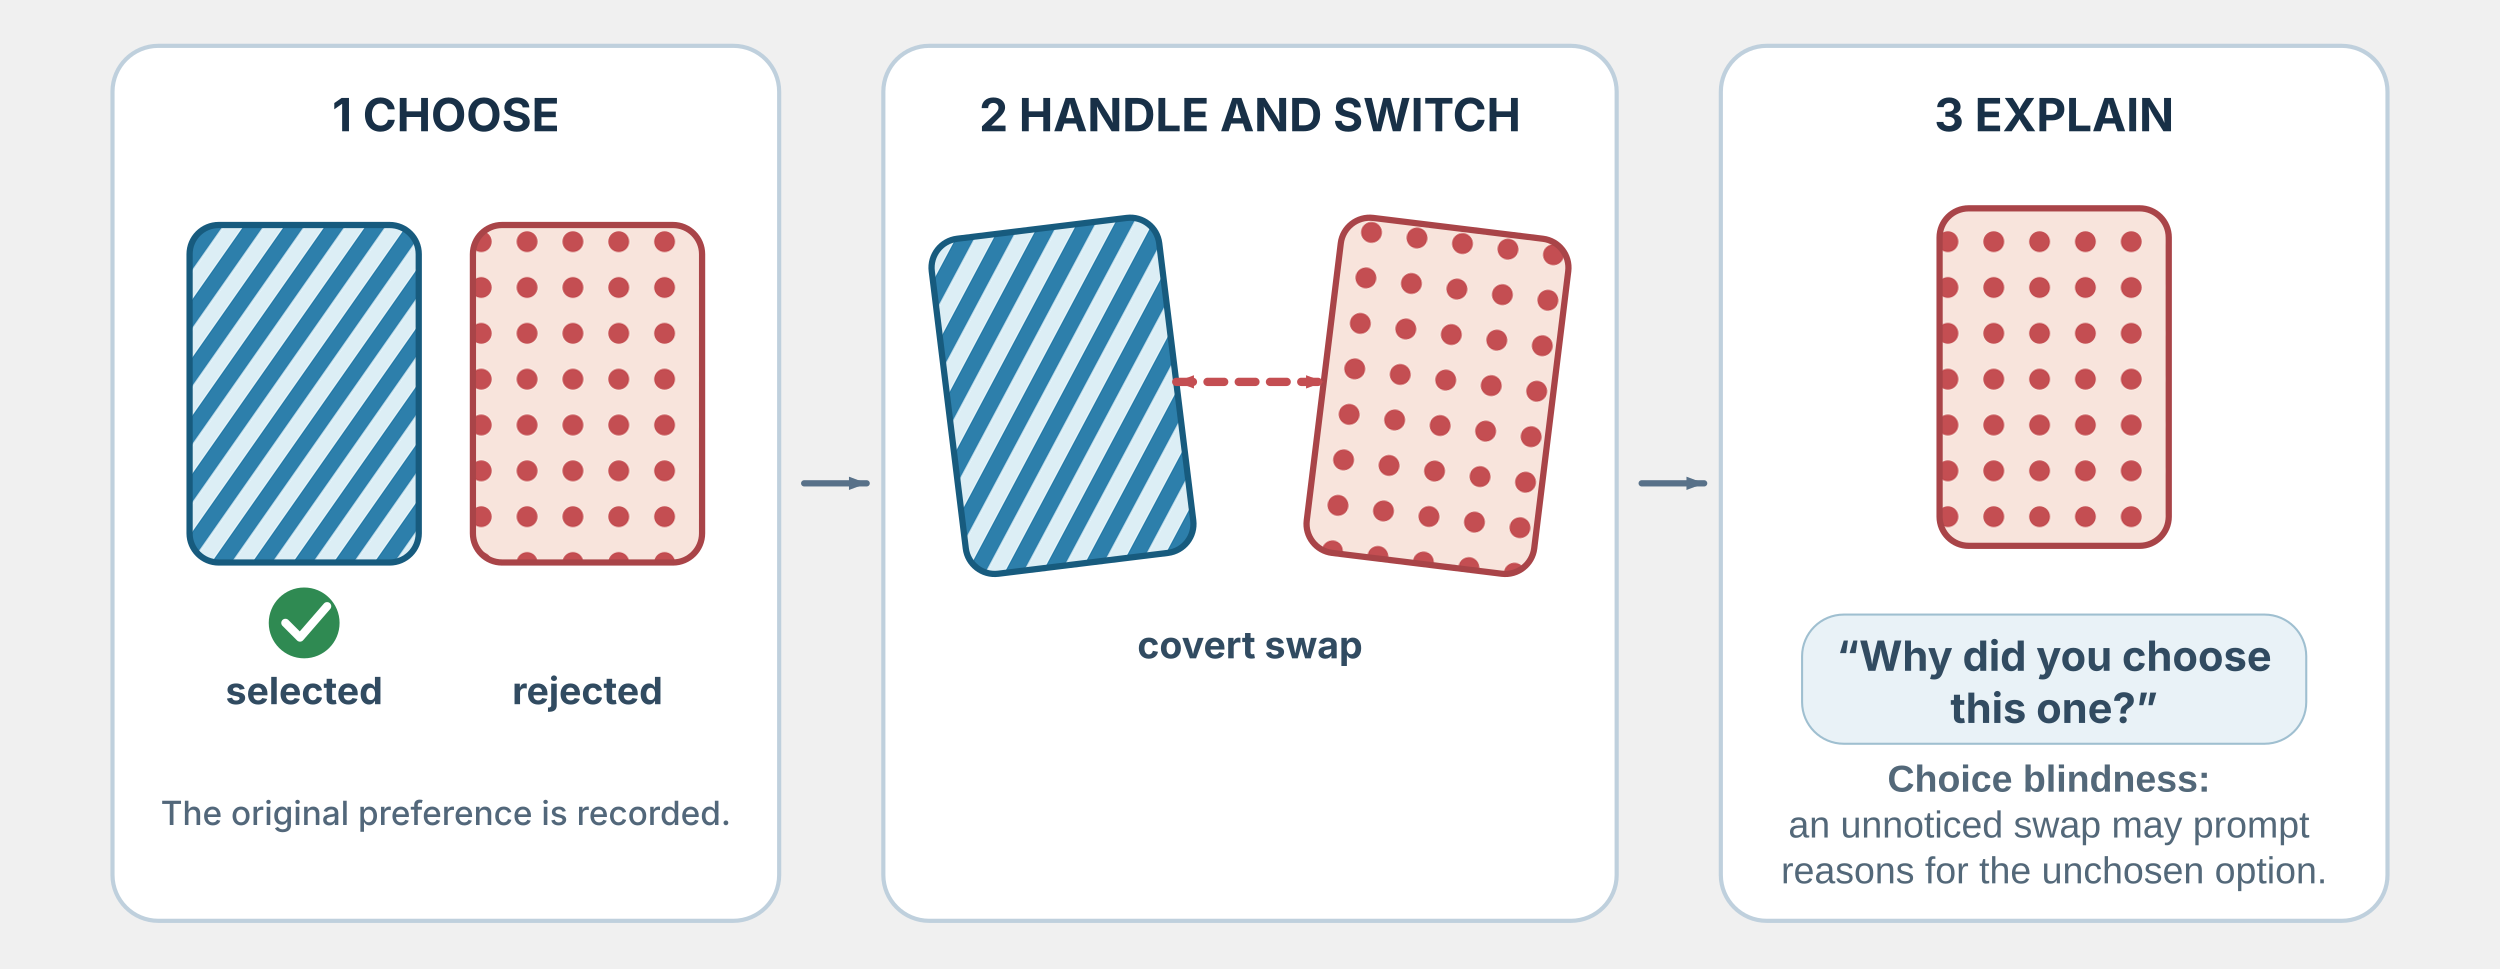
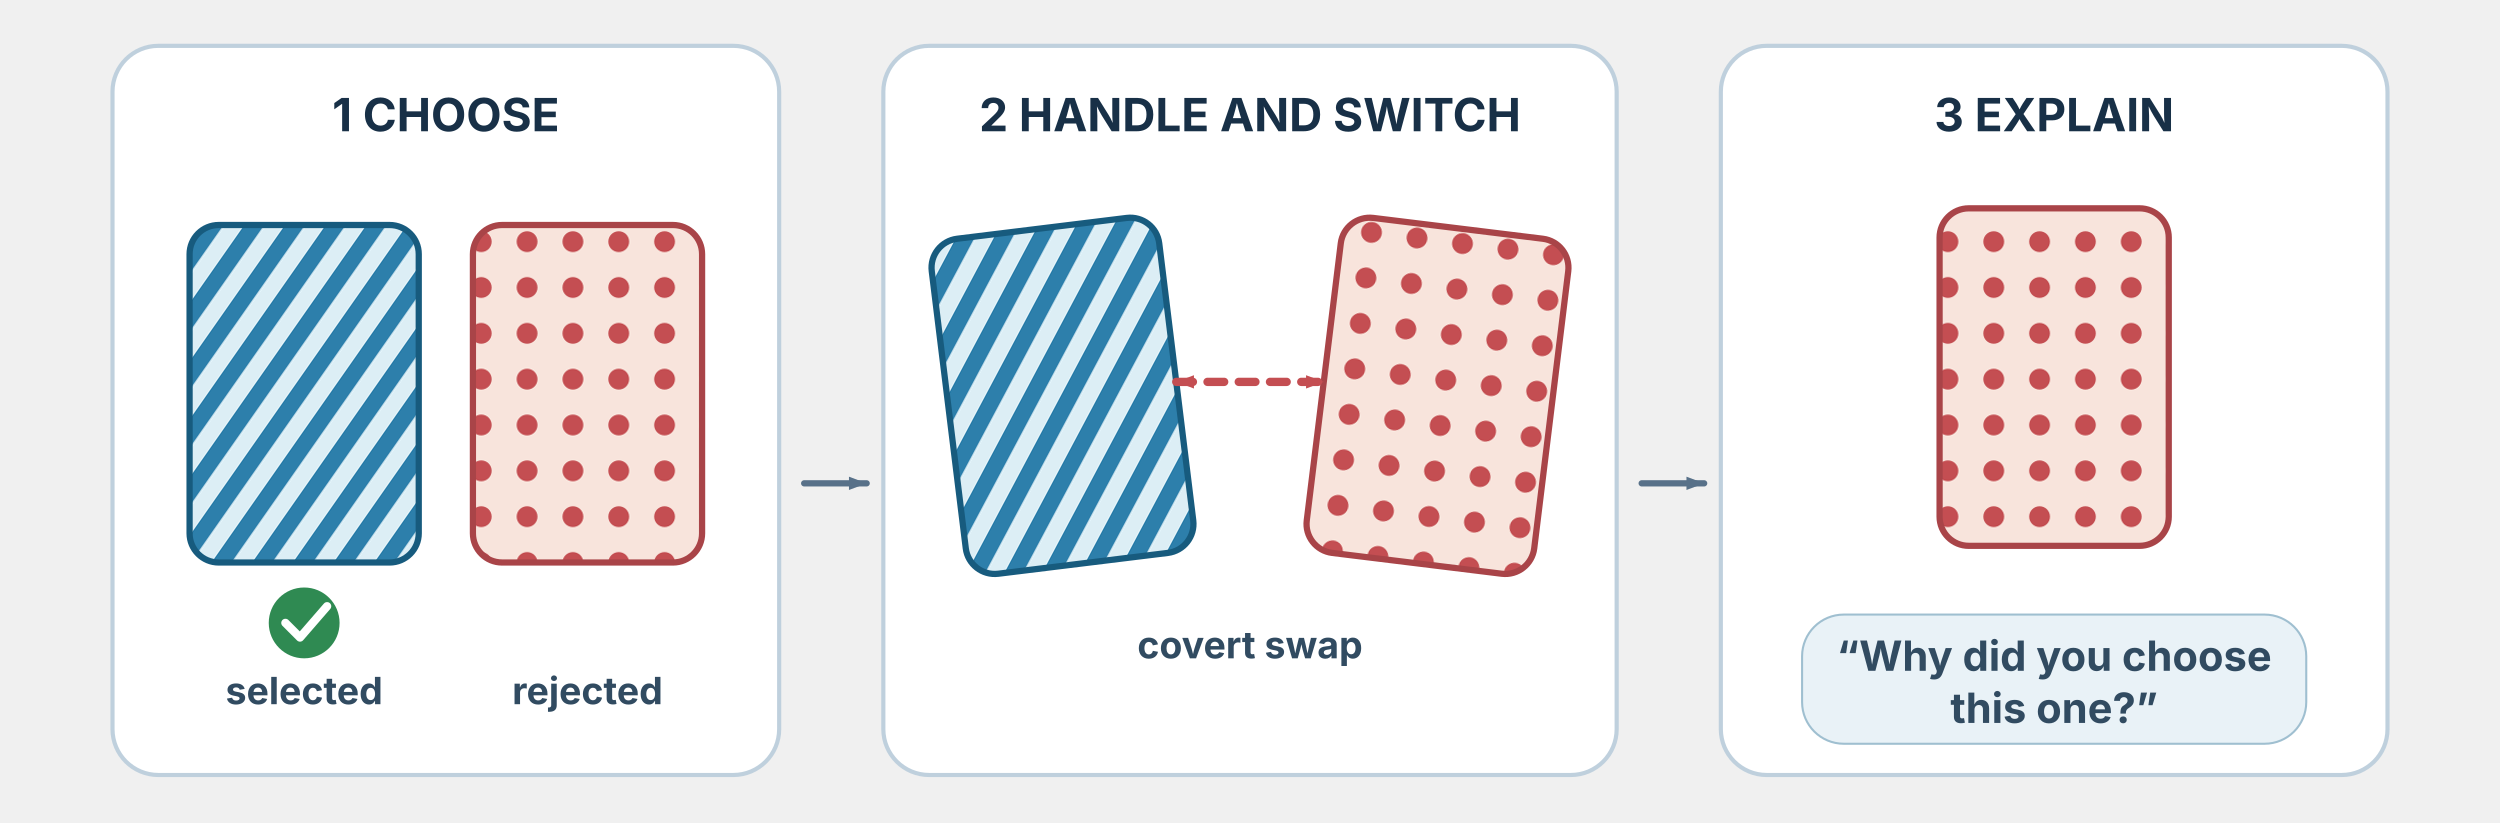
- <svg xmlns="http://www.w3.org/2000/svg" width="1200" height="465" viewBox="0 115 1200 465" role="img" aria-labelledby="title desc">
+ <svg xmlns="http://www.w3.org/2000/svg" width="1200" height="395" viewBox="0 115 1200 395" role="img" aria-labelledby="title desc">
  <defs>
    <pattern id="stripes" width="16" height="16" patternUnits="userSpaceOnUse" patternTransform="rotate(35)">
      <rect width="8" height="16" fill="#2d7fab" />
      <rect x="8" width="8" height="16" fill="#dceef5" />
    </pattern>
    <pattern id="dots" width="22" height="22" patternUnits="userSpaceOnUse">
      <rect width="22" height="22" fill="#f8e4dc" />
      <circle cx="11" cy="11" r="5" fill="#c44e52" />
    </pattern>
    <marker id="arrow" viewBox="0 0 10 8" markerWidth="10" markerHeight="8" refX="9" refY="4" orient="auto" markerUnits="userSpaceOnUse">
      <path d="M0.5,0.8 L9,4 L0.5,7.2 z" fill="#587189" />
    </marker>
    <marker id="arrow-accent" viewBox="0 0 10 8" markerWidth="10" markerHeight="8" refX="9" refY="4" orient="auto-start-reverse" markerUnits="userSpaceOnUse">
      <path d="M0.5,0.8 L9,4 L0.5,7.2 z" fill="#c44e52" />
    </marker>
  </defs>
  <style>
    .title{font:700 34px -apple-system,BlinkMacSystemFont,"Segoe UI",sans-serif;fill:#183047}
    .sub{font:500 19px -apple-system,BlinkMacSystemFont,"Segoe UI",sans-serif;fill:#52677a}
    .step{font:700 22px -apple-system,BlinkMacSystemFont,"Segoe UI",sans-serif;fill:#183047}
    .label{font:650 18px -apple-system,BlinkMacSystemFont,"Segoe UI",sans-serif;fill:#314b61}
    .small{font:500 16px -apple-system,BlinkMacSystemFont,"Segoe UI",sans-serif;fill:#52677a}
    .quote{font:650 20px -apple-system,BlinkMacSystemFont,"Segoe UI",sans-serif;fill:#314b61}
  </style>
-   <rect x="54" y="137" width="320" height="420" rx="22" fill="#ffffff" stroke="#bfd0dd" stroke-width="2" />
+   <rect x="54" y="137" width="320" height="350" rx="22" fill="#ffffff" stroke="#bfd0dd" stroke-width="2" />
  <text x="214" y="178" class="step" text-anchor="middle">1  CHOOSE</text>
  <rect x="91" y="223" width="110" height="162" rx="14" fill="url(#stripes)" stroke="#175b7e" stroke-width="3" />
  <rect x="227" y="223" width="110" height="162" rx="14" fill="url(#dots)" stroke="#a94448" stroke-width="3" />
  <circle cx="146" cy="414" r="17" fill="#2f8a52" />
  <path d="M137 414 L144 421 L157 406" fill="none" stroke="#fff" stroke-width="4" stroke-linecap="round" stroke-linejoin="round" />
  <text x="146" y="453" class="label" text-anchor="middle">selected</text>
  <text x="282" y="453" class="label" text-anchor="middle">rejected</text>
-   <text x="214" y="511" class="small" text-anchor="middle">The original preference is recorded.</text>
  <path d="M386 347 H416" stroke="#587189" stroke-width="3" stroke-linecap="round" marker-end="url(#arrow)" />
-   <rect x="424" y="137" width="352" height="420" rx="22" fill="#ffffff" stroke="#bfd0dd" stroke-width="2" />
+   <rect x="424" y="137" width="352" height="350" rx="22" fill="#ffffff" stroke="#bfd0dd" stroke-width="2" />
  <text x="600" y="178" class="step" text-anchor="middle">2  HANDLE AND SWITCH</text>
  <g transform="rotate(-7 510 305)">
    <rect x="455" y="224" width="110" height="162" rx="14" fill="url(#stripes)" stroke="#175b7e" stroke-width="3" />
  </g>
  <g transform="rotate(7 690 305)">
    <rect x="635" y="224" width="110" height="162" rx="14" fill="url(#dots)" stroke="#a94448" stroke-width="3" />
  </g>
  <path d="M564.6 298.3 H635.4" fill="none" stroke="#c44e52" stroke-width="4" stroke-dasharray="8 7" stroke-linecap="round" marker-start="url(#arrow-accent)" marker-end="url(#arrow-accent)" />
  <text x="600" y="431" class="label" text-anchor="middle">covert swap</text>
  <path d="M788 347 H818" stroke="#587189" stroke-width="3" stroke-linecap="round" marker-end="url(#arrow)" />
-   <rect x="826" y="137" width="320" height="420" rx="22" fill="#ffffff" stroke="#bfd0dd" stroke-width="2" />
+   <rect x="826" y="137" width="320" height="350" rx="22" fill="#ffffff" stroke="#bfd0dd" stroke-width="2" />
  <text x="986" y="178" class="step" text-anchor="middle">3  EXPLAIN</text>
  <rect x="931" y="215" width="110" height="162" rx="14" fill="url(#dots)" stroke="#a94448" stroke-width="3" />
  <rect x="865" y="410" width="242" height="62" rx="20" fill="#e9f2f7" stroke="#9fbfd0" />
  <text x="986" y="437" class="quote" text-anchor="middle">“Why did you choose</text>
  <text x="986" y="462" class="quote" text-anchor="middle">this one?”</text>
-   <text x="986" y="495" text-anchor="middle" font-family="Arial, sans-serif" font-size="18" fill="#536879">
-     <tspan x="986" font-weight="700">Choice blindness:</tspan>
-     <tspan x="986" dy="22">an unnoticed swap may prompt</tspan>
-     <tspan x="986" dy="22">reasons for the unchosen option.</tspan>
-   </text>
</svg>
